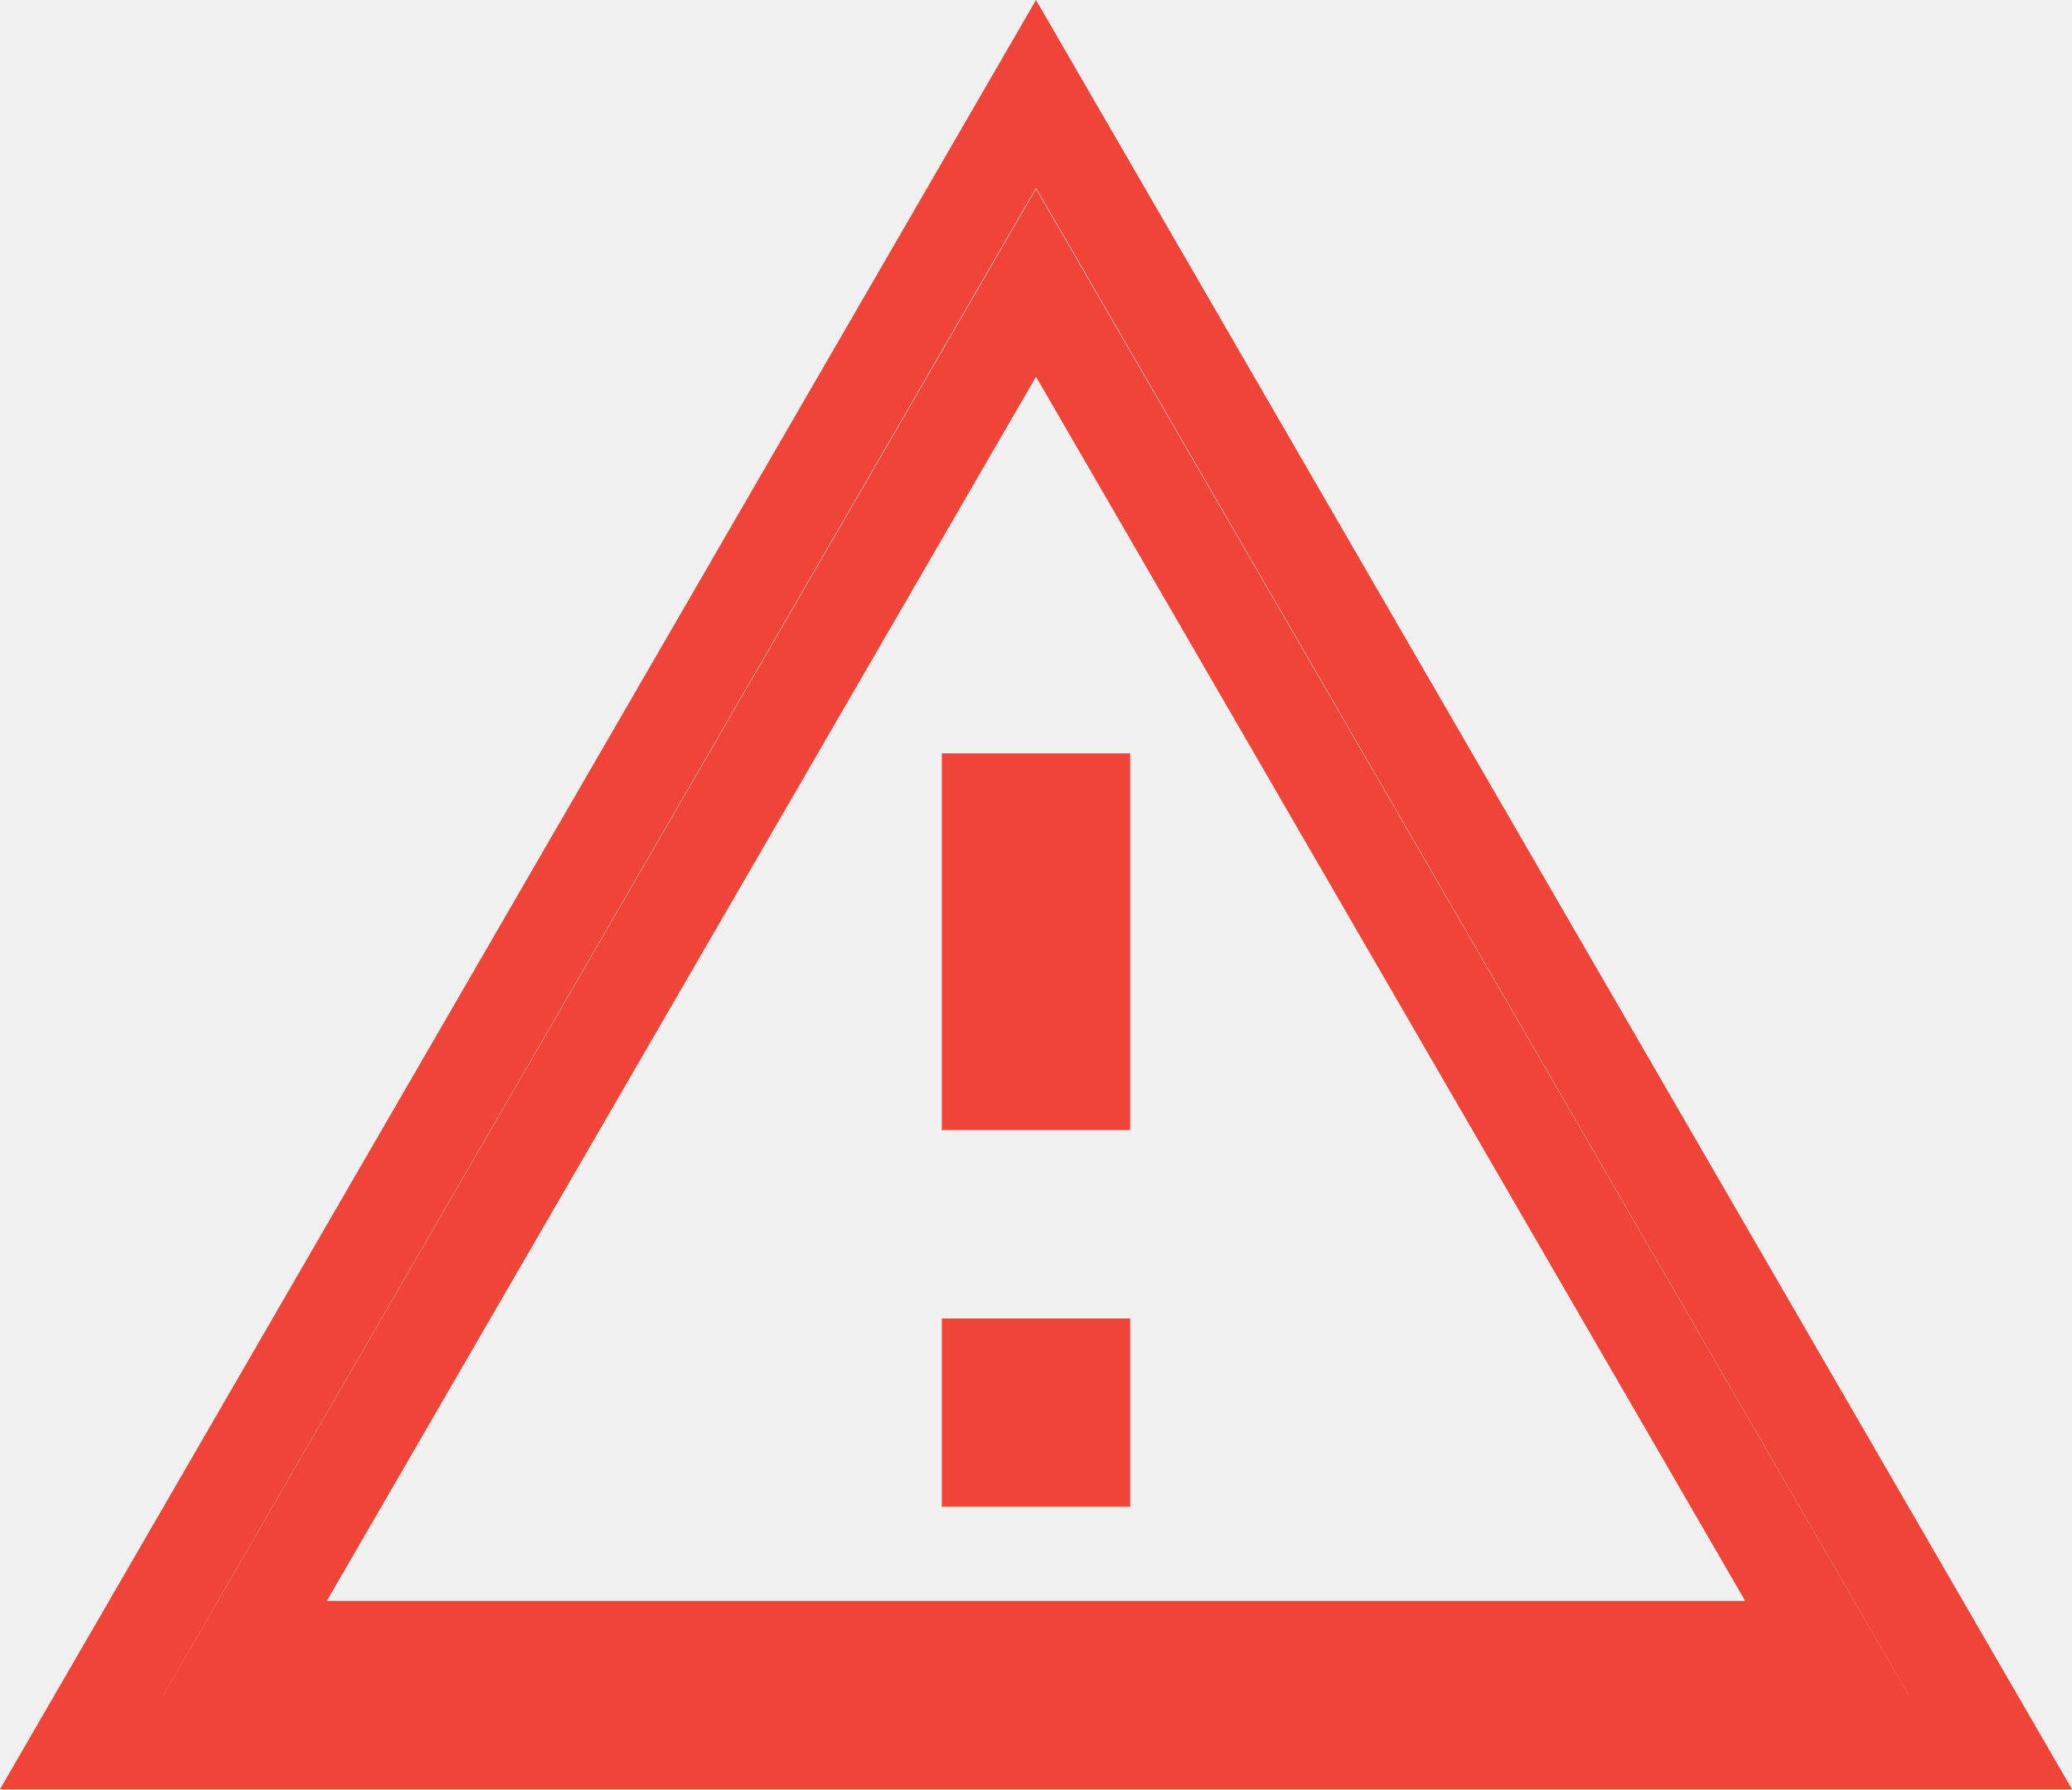
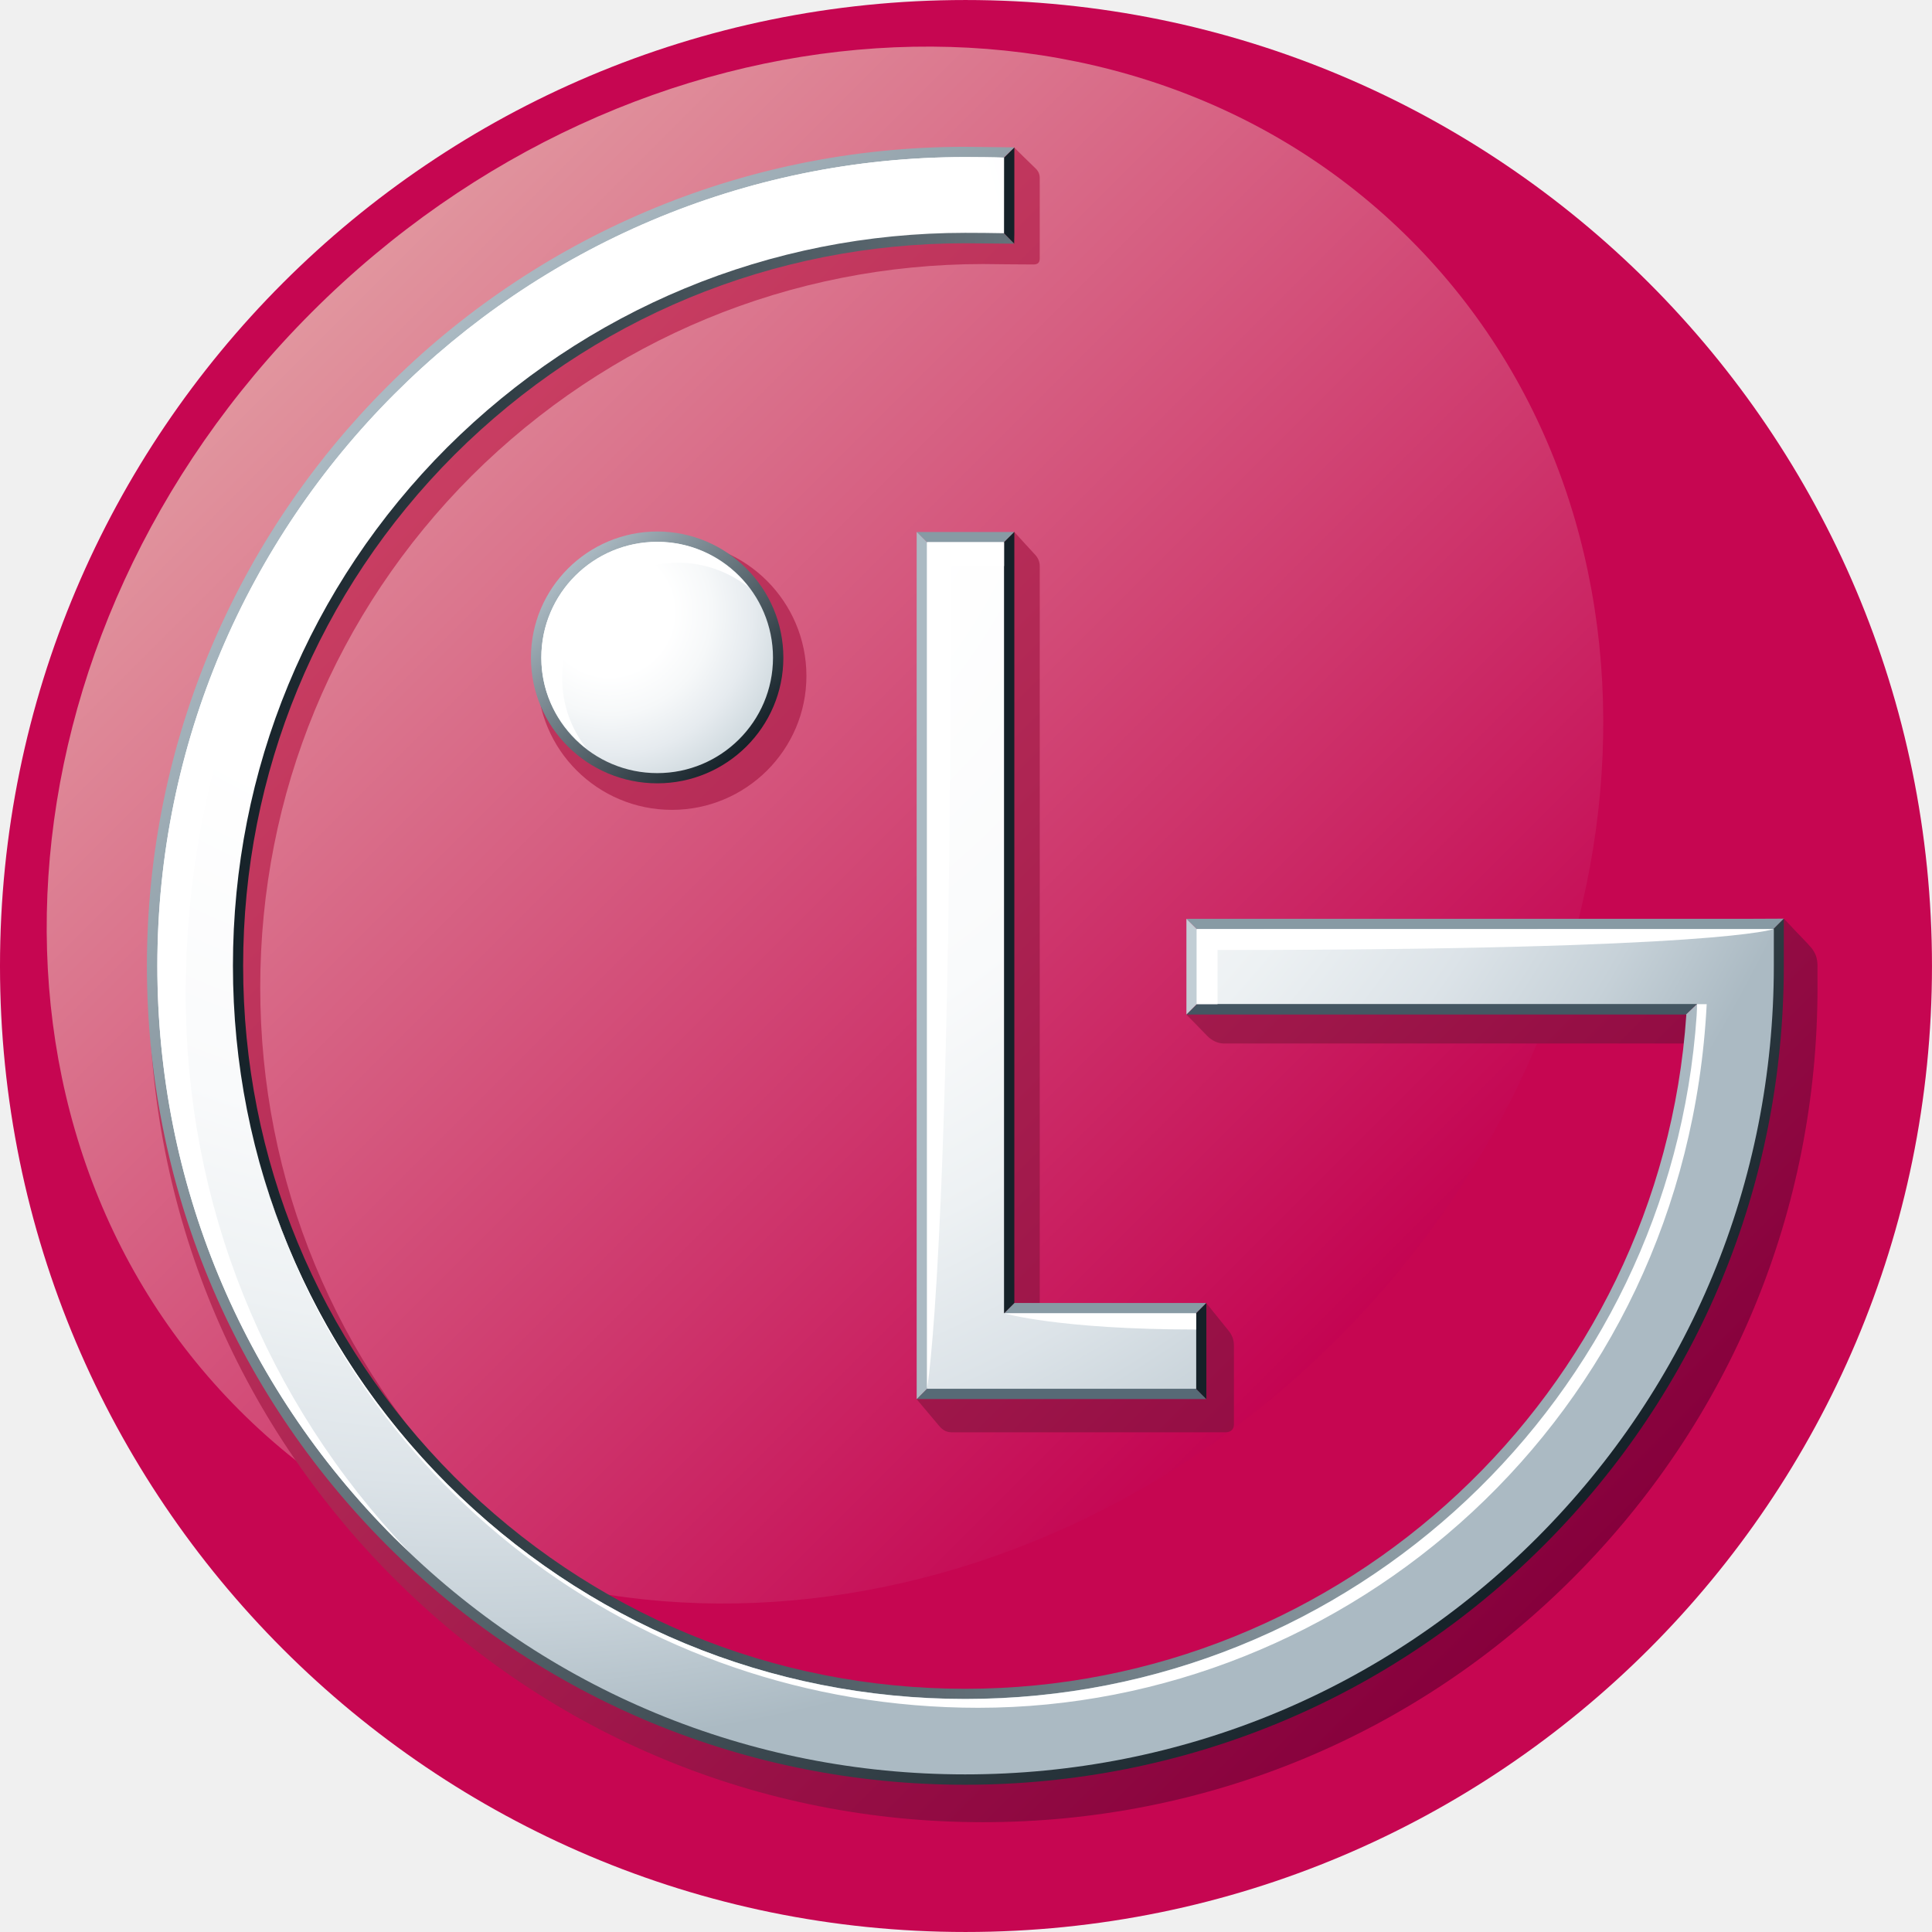
- <svg xmlns="http://www.w3.org/2000/svg" width="22" height="19" viewBox="0 0 22 19" fill="none">
-   <mask id="path-1-inside-1_3708_7253" fill="white">
-     <path d="M11 0L0 19H22L11 0ZM11 4L18.53 17H3.47L11 4ZM10 8V12H12V8H10ZM10 14V16H12V14" />
-   </mask>
-   <path d="M11 0L11.865 -0.501L11 -1.996L10.135 -0.501L11 0ZM0 19L-0.865 18.499L-1.734 20H0V19ZM22 19V20H23.734L22.865 18.499L22 19ZM11 4L11.865 3.499L11 2.005L10.135 3.499L11 4ZM18.53 17V18H20.265L19.395 16.499L18.53 17ZM3.47 17L2.605 16.499L1.735 18H3.47V17ZM10 8V7H9V8H10ZM10 12H9V13H10V12ZM12 12V13H13V12H12ZM12 8H13V7H12V8ZM10 16H9V17H10V16ZM12 16V17H13V16H12ZM10.135 -0.501L-0.865 18.499L0.865 19.501L11.865 0.501L10.135 -0.501ZM0 20H22V18H0V20ZM22.865 18.499L11.865 -0.501L10.135 0.501L21.135 19.501L22.865 18.499ZM10.135 4.501L17.665 17.501L19.395 16.499L11.865 3.499L10.135 4.501ZM18.53 16H3.47V18H18.53V16ZM4.335 17.501L11.865 4.501L10.135 3.499L2.605 16.499L4.335 17.501ZM9 8V12H11V8H9ZM10 13H12V11H10V13ZM13 12V8H11V12H13ZM12 7H10V9H12V7ZM9 14V16H11V14H9ZM10 17H12V15H10V17ZM13 16V14H11V16H13Z" fill="#F04438" mask="url(#path-1-inside-1_3708_7253)" />
+ <svg xmlns="http://www.w3.org/2000/svg" id="Layer_1" x="0px" y="0px" viewBox="0 0 64 64" xml:space="preserve" version="1.1" width="64" height="64">
+   <defs id="defs112">
+     <linearGradient id="SVGID_1_" gradientUnits="userSpaceOnUse" x1="311.635" y1="-756.732" x2="311.635" y2="-595.991" gradientTransform="matrix(0.1176191,-0.1176191,0.1176191,0.1176191,77.2472,143.6089)">
+       <stop offset="0" style="stop-color:#E1959E" id="stop12" />
+       <stop offset="1" style="stop-color:#C40452" id="stop14" />
+     </linearGradient>
+     <linearGradient id="SVGID_2_" gradientUnits="userSpaceOnUse" x1="35.043" y1="52.577" x2="165.756" y2="183.29" gradientTransform="matrix(0.1663401,0,0,0.1663401,19.14605,12.20078)">
+       <stop offset="0" style="stop-color:#CC4164" id="stop19" />
+       <stop offset="1" style="stop-color:#86003C" id="stop21" />
+     </linearGradient>
+     <linearGradient id="SVGID_3_" gradientUnits="userSpaceOnUse" x1="62.926" y1="62.964" x2="82.671" y2="82.709" gradientTransform="matrix(0.1663401,0,0,0.1663401,19.14605,12.20078)">
+       <stop offset="0" style="stop-color:#ABBAC3" id="stop38" />
+       <stop offset="1" style="stop-color:#152128" id="stop40" />
+     </linearGradient>
+     <linearGradient id="SVGID_4_" gradientUnits="userSpaceOnUse" x1="34.259" y1="50.392" x2="163.571" y2="179.703" gradientTransform="matrix(0.1663401,0,0,0.1663401,19.14605,12.20078)">
+       <stop offset="0" style="stop-color:#ABBAC3" id="stop51" />
+       <stop offset="1" style="stop-color:#152128" id="stop53" />
+     </linearGradient>
+     <linearGradient id="SVGID_5_" gradientUnits="userSpaceOnUse" x1="188.955" y1="107.001" x2="24.835" y2="107.001" gradientTransform="matrix(0.1663401,0,0,0.1663401,19.14605,12.20078)">
+       <stop offset="0" style="stop-color:#ABBAC3" id="stop58" />
+       <stop offset="1" style="stop-color:#152128" id="stop60" />
+     </linearGradient>
+     <radialGradient id="SVGID_6_" cx="-330.862" cy="-22.138" r="79.418" gradientTransform="matrix(0.332597,0,0,0.3326802,138.0732,25.34336)" gradientUnits="userSpaceOnUse">
+       <stop offset="0.35" style="stop-color:#FFFFFF" id="stop67" />
+       <stop offset="0.572" style="stop-color:#F9FAFB" id="stop69" />
+       <stop offset="0.705" style="stop-color:#EDF1F3" id="stop71" />
+       <stop offset="0.815" style="stop-color:#DCE3E8" id="stop73" />
+       <stop offset="0.912" style="stop-color:#C6D1D8" id="stop75" />
+       <stop offset="1" style="stop-color:#ABBAC3" id="stop77" />
+     </radialGradient>
+     <radialGradient id="SVGID_7_" cx="-323.814" cy="-5.599" r="10.043" gradientTransform="matrix(0.332597,0,0,0.3326802,138.0732,25.34336)" gradientUnits="userSpaceOnUse">
+       <stop offset="0.35" style="stop-color:#FFFFFF" id="stop82" />
+       <stop offset="0.565" style="stop-color:#F6F8F9" id="stop84" />
+       <stop offset="0.788" style="stop-color:#E6EBEF" id="stop86" />
+       <stop offset="1" style="stop-color:#D0DADF" id="stop88" />
+     </radialGradient>
+   </defs>
+   <style type="text/css" id="style2"> .st0{fill:#6D6E71;} .st1{fill:#C60651;} .st2{fill:url(#SVGID_1_);} .st3{fill:url(#SVGID_2_);} .st4{fill:#576A76;} .st5{fill:#879AA4;} .st6{fill:#152128;} .st7{fill:#ABBAC3;} .st8{fill:url(#SVGID_3_);} .st9{fill:#445662;} .st10{fill:url(#SVGID_4_);} .st11{fill:url(#SVGID_5_);} .st12{fill:#C2CED5;} .st13{fill:url(#SVGID_6_);} .st14{fill:url(#SVGID_7_);} .st15{fill:#FFFFFF;} </style>
+   <g id="g1003" transform="matrix(1.797832,0,0,1.797832,-34.42136,-21.93495)">
+     <path style="fill:#c60651;stroke-width:0.166" id="path10" d="m 19.146,30.001 c 0,-9.832 7.971,-17.8 17.79,-17.8 9.837,0 17.808,7.968 17.808,17.8 0,9.831 -7.971,17.798 -17.808,17.798 -9.819,0 -17.79,-7.968 -17.79,-17.798 z" class="st1" />
+     <path style="fill:url(#SVGID_1_);stroke-width:0.166" id="path17" d="m 23.562,38.19 c -5.22,-5.221 -4.621,-14.285 1.327,-20.235 5.96,-5.962 15.022,-6.562 20.244,-1.339 5.22,5.221 4.621,14.285 -1.339,20.247 -5.95,5.952 -15.011,6.547 -20.232,1.327 z" class="st2" />
+     <path style="fill:url(#SVGID_2_);stroke-width:0.166" id="path24" d="m 38.207,22.409 c -0.06,-0.063 -0.371,-0.406 -0.371,-0.406 l -1.607,0.181 -0.195,15.796 c 0,0 0.361,0.426 0.418,0.496 0.057,0.067 0.125,0.116 0.23,0.116 0.103,0 4.944,0 5.042,0 0.095,0 0.158,-0.05 0.158,-0.146 0,-0.096 0,-1.321 0,-1.445 0,-0.125 -0.038,-0.208 -0.105,-0.289 -0.07,-0.085 -0.404,-0.501 -0.404,-0.501 l -3.069,0.336 c 0,0 0,-13.805 0,-13.903 0.003,-0.098 -0.035,-0.17 -0.096,-0.235 z m -9.16,2.247 c 0,1.361 1.113,2.467 2.48,2.467 1.366,0 2.478,-1.108 2.478,-2.467 0,-1.367 -1.111,-2.48 -2.478,-2.48 -1.367,0 -2.48,1.111 -2.48,2.48 z M 52.472,29.608 C 52.394,29.53 52.017,29.129 52.017,29.129 l -0.291,0.261 H 41.254 l -0.248,1.505 c 0,0 0.309,0.313 0.384,0.393 0.077,0.08 0.19,0.14 0.306,0.14 1.239,0 8.275,0 8.854,0 -0.541,6.91 -6.346,12.301 -13.287,12.301 -3.555,0 -6.901,-1.389 -9.426,-3.909 -2.51,-2.515 -3.896,-5.863 -3.896,-9.426 0,-3.565 1.384,-6.911 3.896,-9.426 2.528,-2.517 5.877,-3.902 9.426,-3.902 0,0 0.85,0.01 0.933,0.008 0.083,-0.003 0.108,-0.045 0.108,-0.113 0,-0.07 0,-1.409 0,-1.477 0,-0.07 -0.023,-0.13 -0.08,-0.183 -0.058,-0.053 -0.389,-0.381 -0.389,-0.381 l -0.577,0.095 c -8.472,0 -15.365,6.898 -15.365,15.38 0,4.105 1.599,7.966 4.499,10.875 2.901,2.908 6.758,4.506 10.864,4.506 4.115,0 7.981,-1.599 10.88,-4.506 2.901,-2.908 4.499,-6.77 4.499,-10.875 0,0 0,-0.226 0,-0.373 0.003,-0.173 -0.04,-0.289 -0.165,-0.413 z" class="st3" />
+     <polygon transform="matrix(0.1663401,0,0,0.1663401,19.14605,12.20078)" style="fill:#576a76" id="polygon26" points="131.55,152.88 103.63,152.88 101.55,154.98 133.63,154.98 " class="st4" />
+     <path style="fill:#879aa4;stroke-width:0.166" id="path28" d="m 41.028,36.558 0.346,-0.349 c -0.002,0 -3.199,0 -3.538,0 v 0 l -0.348,0.349 z" class="st5" />
+     <polygon transform="matrix(0.1663401,0,0,0.1663401,19.14605,12.20078)" style="fill:#879aa4" id="polygon30" points="101.55,58.93 103.63,61.01 110.27,61.01 112.36,58.93 " class="st5" />
+     <path style="fill:#152128;stroke-width:0.166" id="path32" d="m 37.488,36.558 0.348,-0.349 c 0,-0.373 0,-14.207 0,-14.207 v 0 l -0.348,0.348 z" class="st6" />
+     <polygon transform="matrix(0.1663401,0,0,0.1663401,19.14605,12.20078)" style="fill:#152128" id="polygon34" points="133.63,154.98 133.63,144.34 131.55,146.43 131.55,152.88 " class="st6" />
+     <polygon transform="matrix(0.1663401,0,0,0.1663401,19.14605,12.20078)" style="fill:#abbac3" id="polygon36" points="103.63,152.88 103.63,61.01 101.55,58.93 101.54,58.93 101.54,154.98 101.55,154.98 " class="st7" />
+     <path style="fill:url(#SVGID_3_);stroke-width:0.166" id="path43" d="m 28.929,24.319 c 0,1.277 1.043,2.315 2.327,2.315 1.282,0 2.324,-1.038 2.324,-2.315 0,-1.282 -1.041,-2.325 -2.324,-2.325 -1.284,0.002 -2.327,1.045 -2.327,2.325 z m 4.303,0 c 0,1.086 -0.885,1.968 -1.974,1.968 -1.091,0 -1.979,-0.883 -1.979,-1.968 0,-1.09 0.888,-1.978 1.979,-1.978 1.09,0 1.974,0.89 1.974,1.978 z" class="st8" />
+     <path style="fill:#445662;stroke-width:0.166" id="path45" d="m 41.356,30.545 -0.348,0.349 c 0.005,0 8.753,0 9.204,0 l 0.366,-0.349 z" class="st9" />
+     <polygon transform="matrix(0.1663401,0,0,0.1663401,19.14605,12.20078)" style="fill:#152128" id="polygon47" points="112.34,27 112.36,25.85 112.36,16.33 110.27,18.4 110.27,24.89 " class="st6" />
+     <polygon transform="matrix(0.1663401,0,0,0.1663401,19.14605,12.20078)" style="fill:#879aa4" id="polygon49" points="133.52,103.86 195.52,103.86 197.61,101.76 192.94,101.78 131.42,101.78 " class="st5" />
+     <path style="fill:url(#SVGID_4_);stroke-width:0.166" id="path56" d="m 51.669,29.996 c 0,3.934 -1.532,7.635 -4.315,10.423 -2.78,2.785 -6.482,4.318 -10.428,4.318 -3.936,0 -7.632,-1.534 -10.411,-4.318 -2.781,-2.788 -4.313,-6.489 -4.313,-10.423 0,-8.129 6.605,-14.743 14.724,-14.743 l 0.561,0.007 0.348,-0.344 -0.91,-0.01 c -8.312,0 -15.072,6.77 -15.072,15.09 0,4.027 1.569,7.815 4.413,10.669 2.846,2.849 6.632,4.421 10.659,4.421 4.039,0 7.83,-1.57 10.676,-4.421 2.846,-2.851 4.413,-6.642 4.413,-10.669 v -0.868 l -0.348,0.349 v 0.519 z" class="st10" />
+     <path style="fill:url(#SVGID_5_);stroke-width:0.166" id="path63" d="m 36.931,16.336 c -3.64,0 -7.069,1.421 -9.659,3.999 -2.575,2.577 -3.995,6.008 -3.995,9.663 0,3.651 1.421,7.083 3.995,9.659 2.587,2.585 6.018,4.009 9.659,4.009 7.161,0 13.151,-5.597 13.633,-12.74 l 0.012,-0.379 -0.366,0.349 c 0.002,0 0.008,0 0.008,0 v 0 c -0.472,6.966 -6.306,12.422 -13.287,12.422 -3.55,0 -6.891,-1.387 -9.413,-3.906 -2.508,-2.512 -3.892,-5.855 -3.892,-9.413 0,-3.56 1.382,-6.905 3.892,-9.417 2.523,-2.515 5.867,-3.899 9.413,-3.899 l 0.9,0.008 -0.343,-0.351 z" class="st11" />
+     <polygon transform="matrix(0.1663401,0,0,0.1663401,19.14605,12.20078)" style="fill:#c2ced5" id="polygon65" points="131.42,101.78 131.42,112.38 133.52,110.28 133.52,103.86 " class="st12" />
+     <path style="fill:url(#SVGID_6_);stroke-width:0.166" id="path80" d="m 36.228,22.191 v 15.599 h 4.959 V 36.398 H 37.646 V 22.191 Z m 1.419,-7.086 c -0.186,-0.007 -0.539,-0.01 -0.719,-0.01 -8.201,0 -14.882,6.684 -14.882,14.901 0,3.984 1.55,7.718 4.36,10.534 2.809,2.816 6.554,4.365 10.523,4.365 3.986,0 7.73,-1.549 10.543,-4.365 2.809,-2.816 4.358,-6.55 4.358,-10.534 v -0.679 l -0.587,0.002 H 41.198 v 1.382 h 9.217 c 0,0.032 -0.003,0.178 -0.007,0.208 -0.476,7.02 -6.331,12.595 -13.475,12.595 -3.598,0 -6.99,-1.406 -9.548,-3.961 -2.543,-2.547 -3.947,-5.938 -3.947,-9.548 0,-3.613 1.404,-7.005 3.947,-9.55 2.557,-2.547 5.948,-3.954 9.546,-3.954 0.158,0 0.546,0.002 0.715,0.007 z" class="st13" />
+     <path style="fill:url(#SVGID_7_);stroke-width:0.166" id="path91" d="m 31.257,26.446 c 1.173,0 2.132,-0.95 2.132,-2.126 0,-1.186 -0.96,-2.136 -2.132,-2.136 -1.176,0 -2.137,0.95 -2.137,2.136 0,1.176 0.96,2.126 2.137,2.126 z" class="st14" />
+     <path style="fill:#ffffff;stroke-width:0.166" id="path93" d="m 31.642,22.569 c 0.489,0 0.938,0.173 1.301,0.454 -0.391,-0.507 -1,-0.838 -1.685,-0.838 -1.176,0 -2.137,0.95 -2.137,2.136 0,0.682 0.328,1.281 0.83,1.67 -0.276,-0.356 -0.446,-0.8 -0.446,-1.286 0,-1.186 0.961,-2.136 2.137,-2.136 z" class="st15" />
+     <path style="fill:#ffffff;stroke-width:0.166" id="path95" d="m 37.646,15.105 c -0.186,-0.007 -0.539,-0.01 -0.719,-0.01 -8.201,0 -14.882,6.684 -14.882,14.901 0,3.984 1.55,7.718 4.36,10.534 0.09,0.09 0.185,0.175 0.276,0.264 C 24.03,38.01 22.568,34.384 22.568,30.518 22.566,22.324 28.371,15.513 37.646,15.105 Z" class="st15" />
+     <path style="fill:#ffffff;stroke-width:0.166" id="path97" d="m 37.648,36.4 c 0,0 1.02,0.298 3.538,0.298 v -0.298 z" class="st15" />
+     <path style="fill:#ffffff;stroke-width:0.166" id="path99" d="m 37.646,22.632 v -0.441 h -1.419 v 15.599 c 0,0 0.439,-2.377 0.439,-15.159 z" class="st15" />
+     <path style="fill:#ffffff;stroke-width:0.166" id="path101" d="m 51.827,29.319 -10.631,0.002 v 1.382 h 0.384 v -0.998 c 9.265,0 10.247,-0.386 10.247,-0.386 z" class="st15" />
+     <path style="fill:#ffffff;stroke-width:0.166" id="path103" d="m 50.415,30.703 c 0,0.032 -0.003,0.178 -0.007,0.208 -0.476,7.02 -6.331,12.595 -13.475,12.595 -3.598,0 -6.99,-1.406 -9.548,-3.961 -1.663,-1.665 -2.838,-3.693 -3.453,-5.907 1.597,5.817 6.916,10.03 13.239,10.03 6.785,0 13.033,-5.315 13.422,-12.965 h -0.178 z" class="st15" />
+   </g>
</svg>
